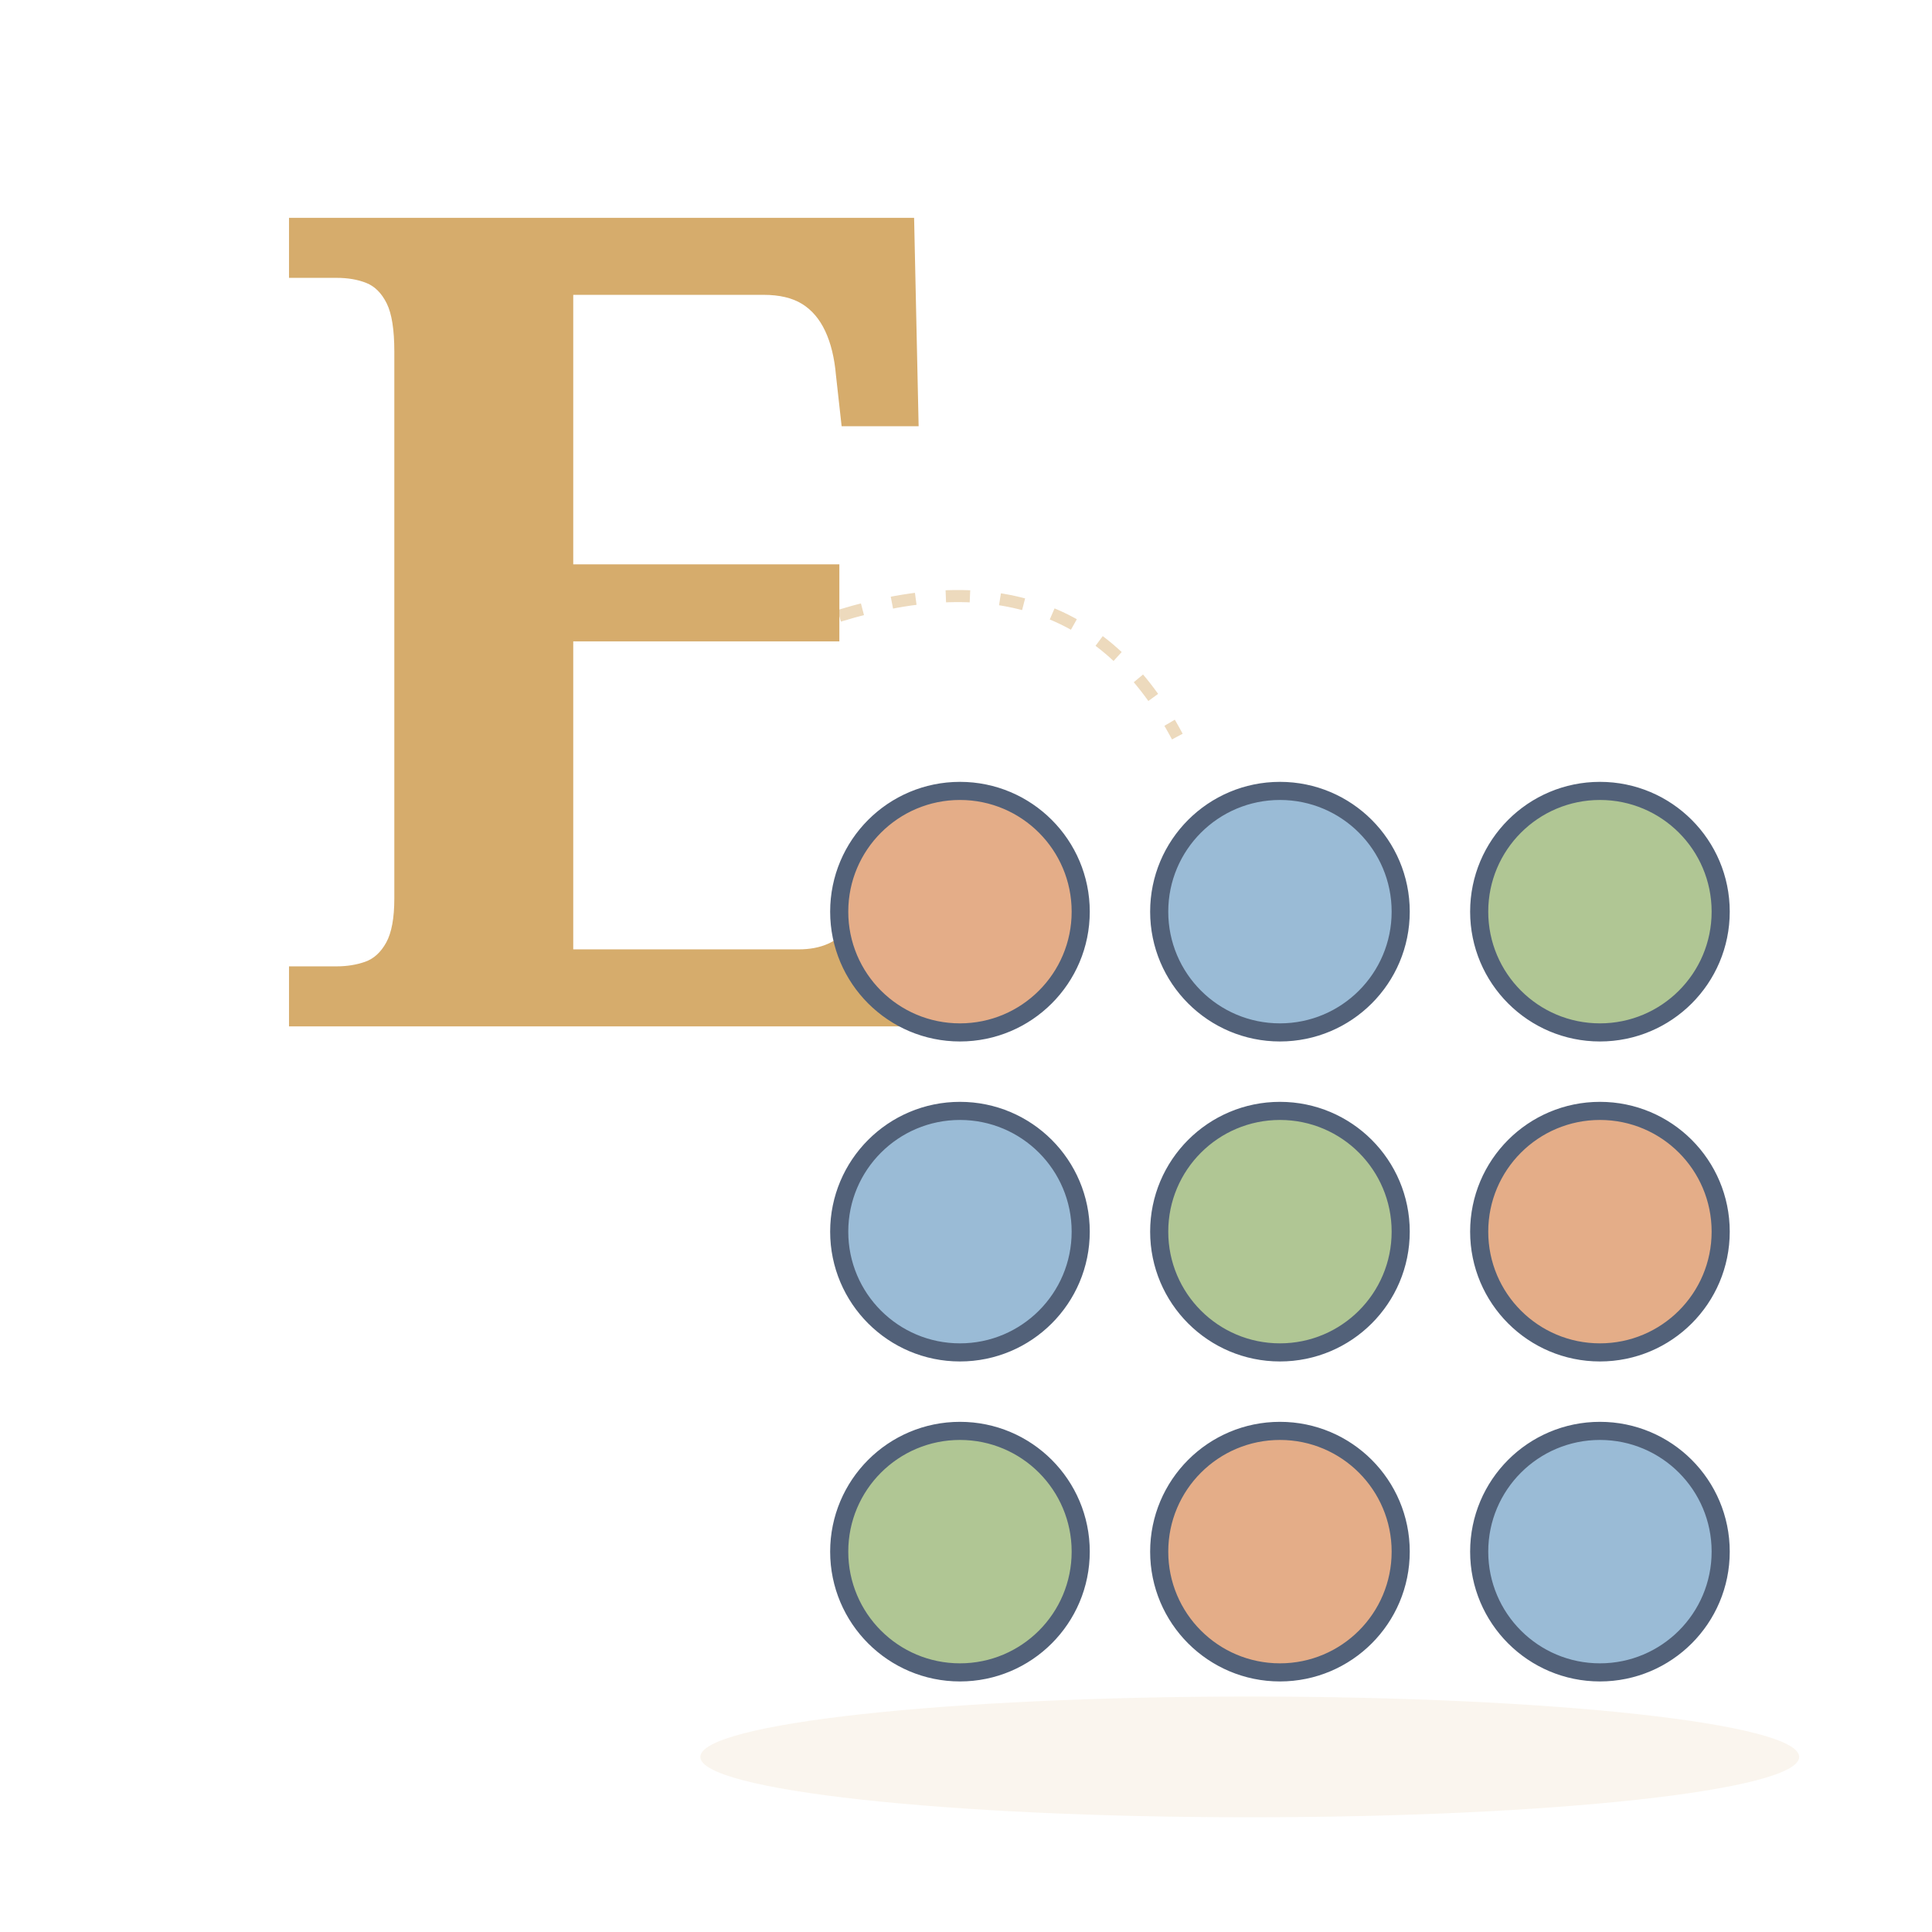
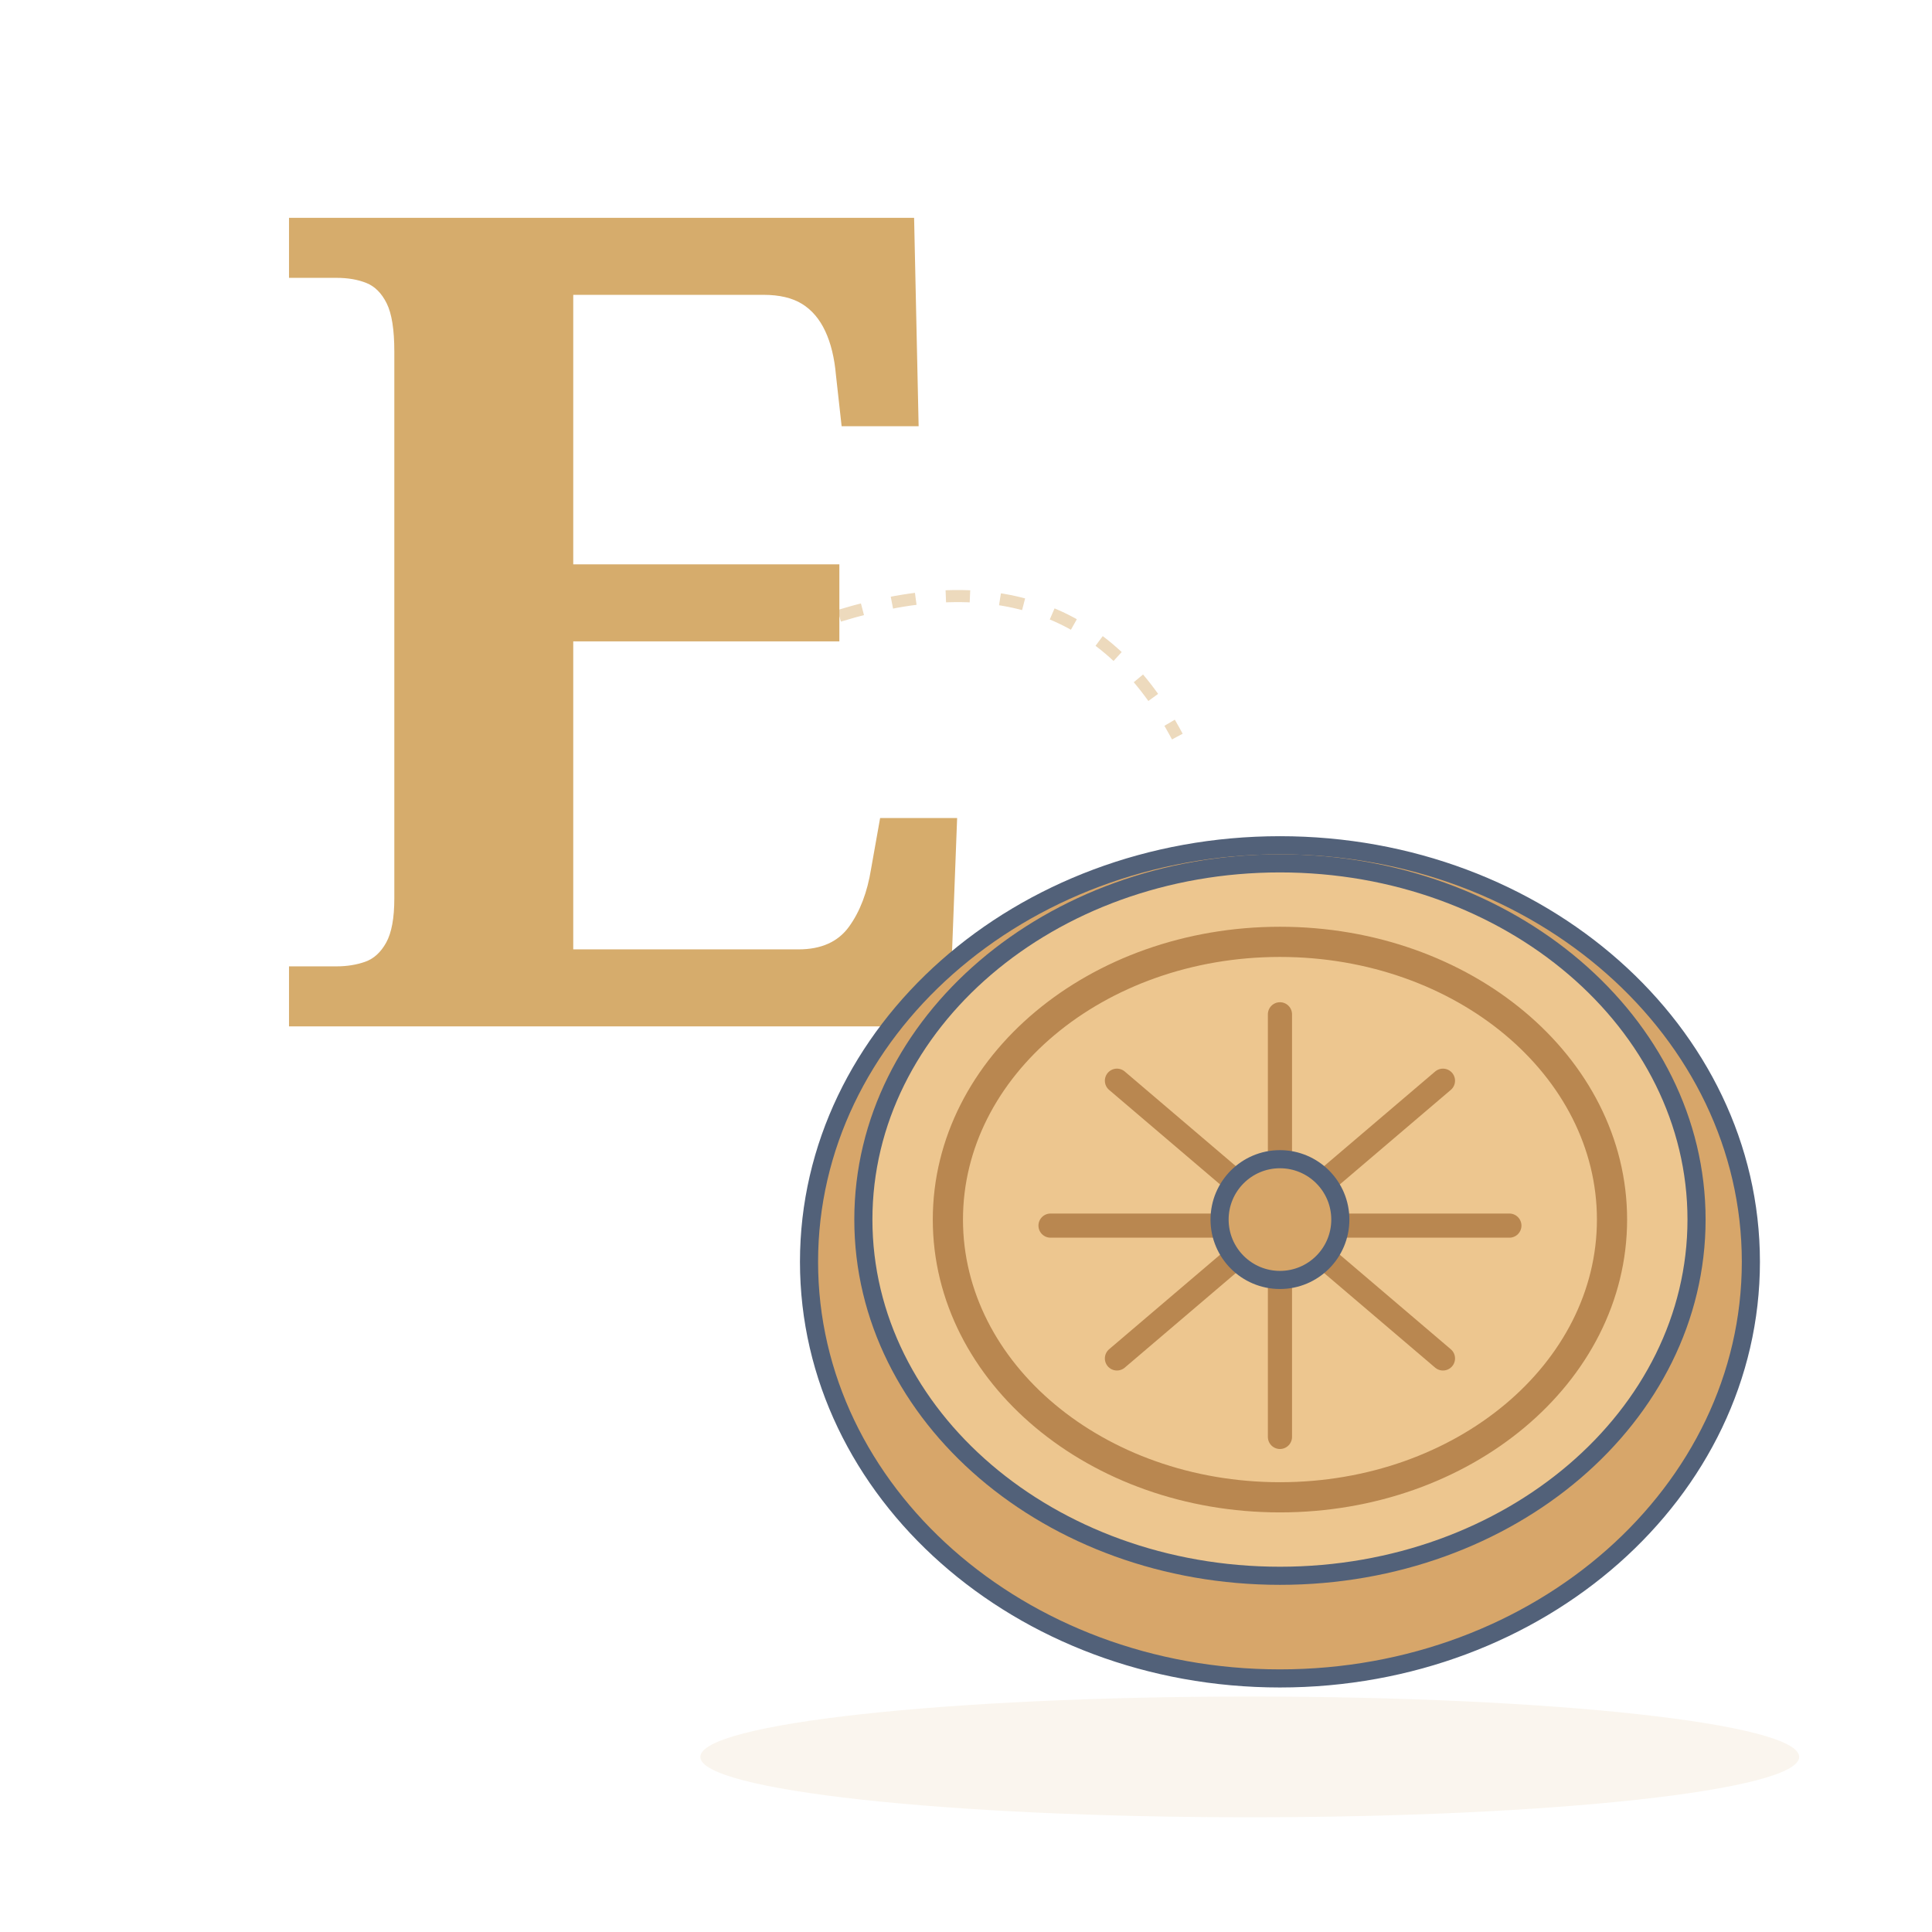
<svg xmlns="http://www.w3.org/2000/svg" viewBox="0 0 320 320">
  <ellipse cx="207" cy="291" rx="91" ry="10" fill="#d6ac6c" opacity=".12" />
  <g transform="translate(-12 -10) scale(.72)">
    <path d="M83.151 250.0V236.193H94.092Q97.657 236.193 100.654 235.143Q103.652 234.094 105.515 230.711Q107.378 227.328 107.378 220.563V94.739Q107.378 87.214 105.63 83.686Q103.881 80.158 100.941 78.983Q98.0 77.807 94.092 77.807H83.151V64.0H226.95L227.992 111.933H210.277L208.975 100.214Q208.454 94.218 206.5 90.05Q204.546 85.882 201.165 83.798Q197.785 81.714 192.303 81.714H148.538V143.714H209.756V161.429H148.538V232.286H200.378Q208.193 232.286 211.971 227.076Q215.748 221.866 217.05 213.79L219.134 202.067H236.849L235.025 250.0Z" fill="#d6ac6c" />
  </g>
  <path d="M139 102q39-12 56 20" fill="none" stroke="#d6ac6c" stroke-width="2" stroke-dasharray="4 5" opacity=".45" />
  <g transform="translate(112 104)" stroke="#526179" stroke-width="3" stroke-linecap="round" stroke-linejoin="round">
-     <circle cx="47" cy="47" r="20" fill="#e4ad88" />
-     <circle cx="100" cy="47" r="20" fill="#9abbd6" />
-     <circle cx="153" cy="47" r="20" fill="#b0c694" />
-     <circle cx="47" cy="100" r="20" fill="#9abbd6" />
-     <circle cx="100" cy="100" r="20" fill="#b0c694" />
-     <circle cx="153" cy="100" r="20" fill="#e4ad88" />
-     <circle cx="47" cy="153" r="20" fill="#b0c694" />
-     <circle cx="100" cy="153" r="20" fill="#e4ad88" />
-     <circle cx="153" cy="153" r="20" fill="#9abbd6" />
+     <ellipse cx="100" cy="105" rx="78" ry="69" fill="#d7a66a" />
+     <ellipse cx="100" cy="98" rx="69" ry="59" fill="#edc68f" />
+     <ellipse cx="100" cy="98" rx="55" ry="46" fill="none" stroke="#b98750" stroke-width="5" />
+     <path d="M62 99h76M100 64v70M73 75l54 46M127 75l-54 46" fill="none" stroke="#b98750" stroke-width="4" />
+     <circle cx="100" cy="98" r="10" fill="#d6a568" />
  </g>
</svg>
